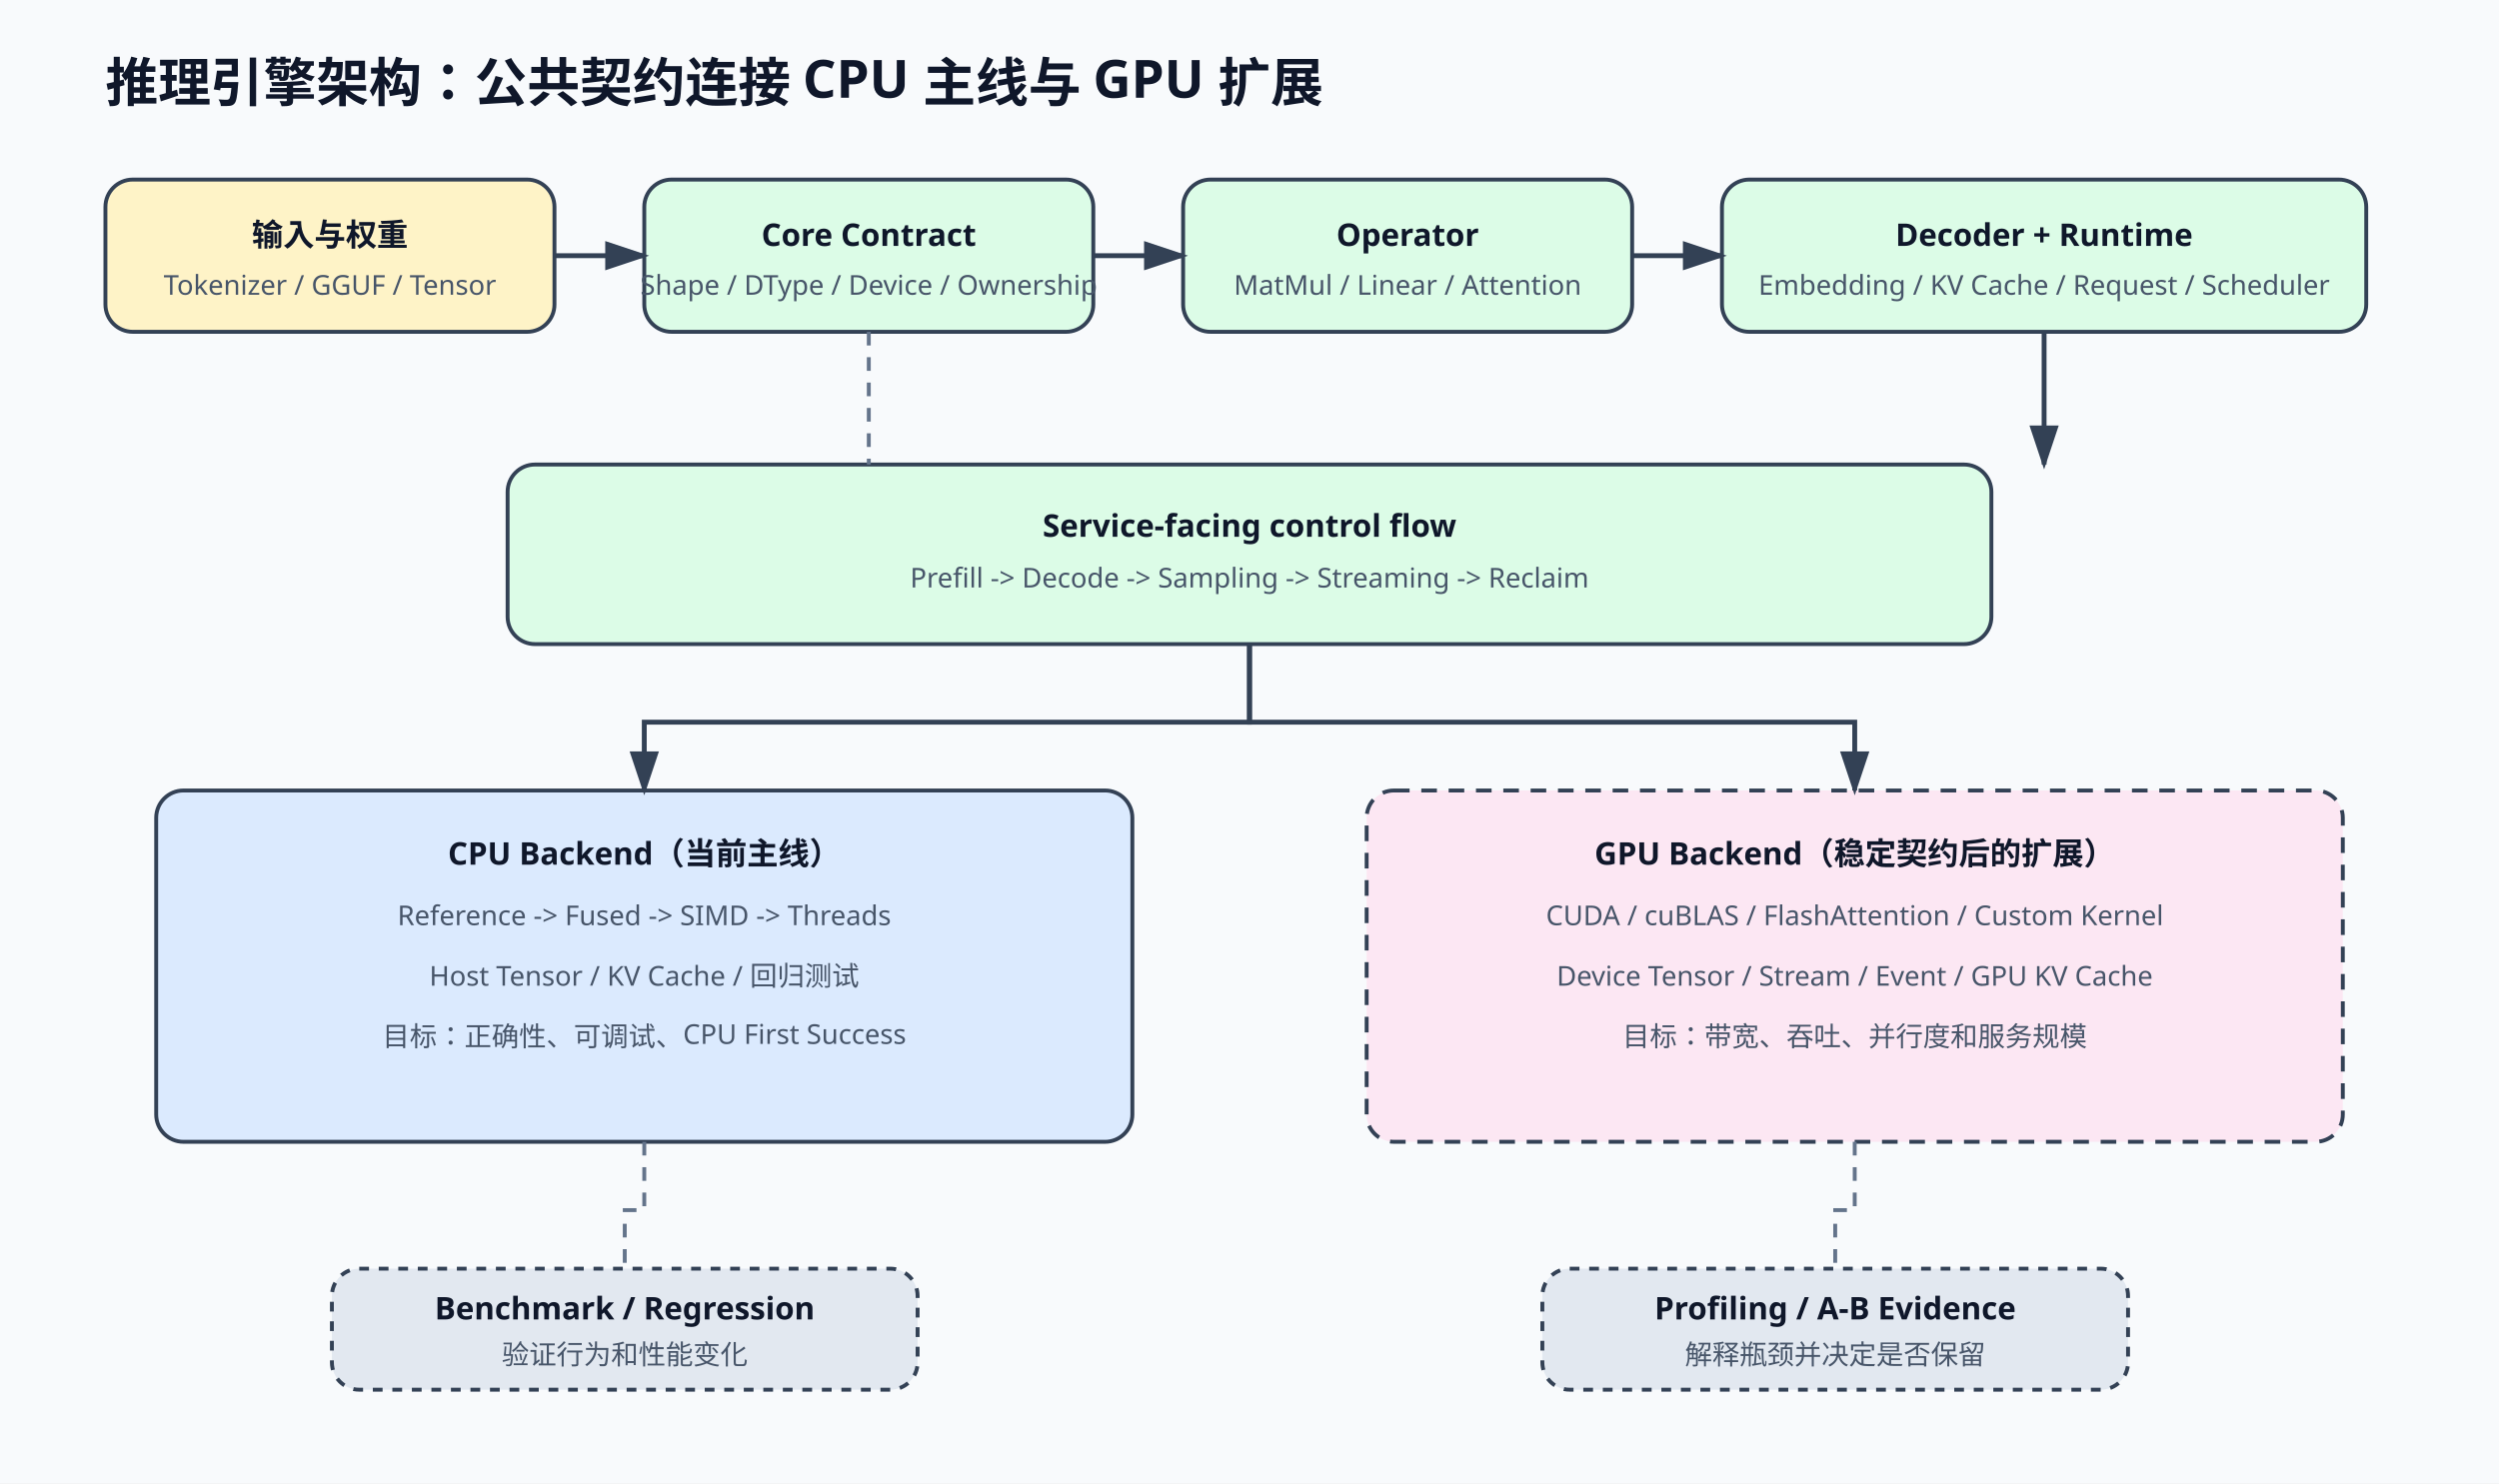
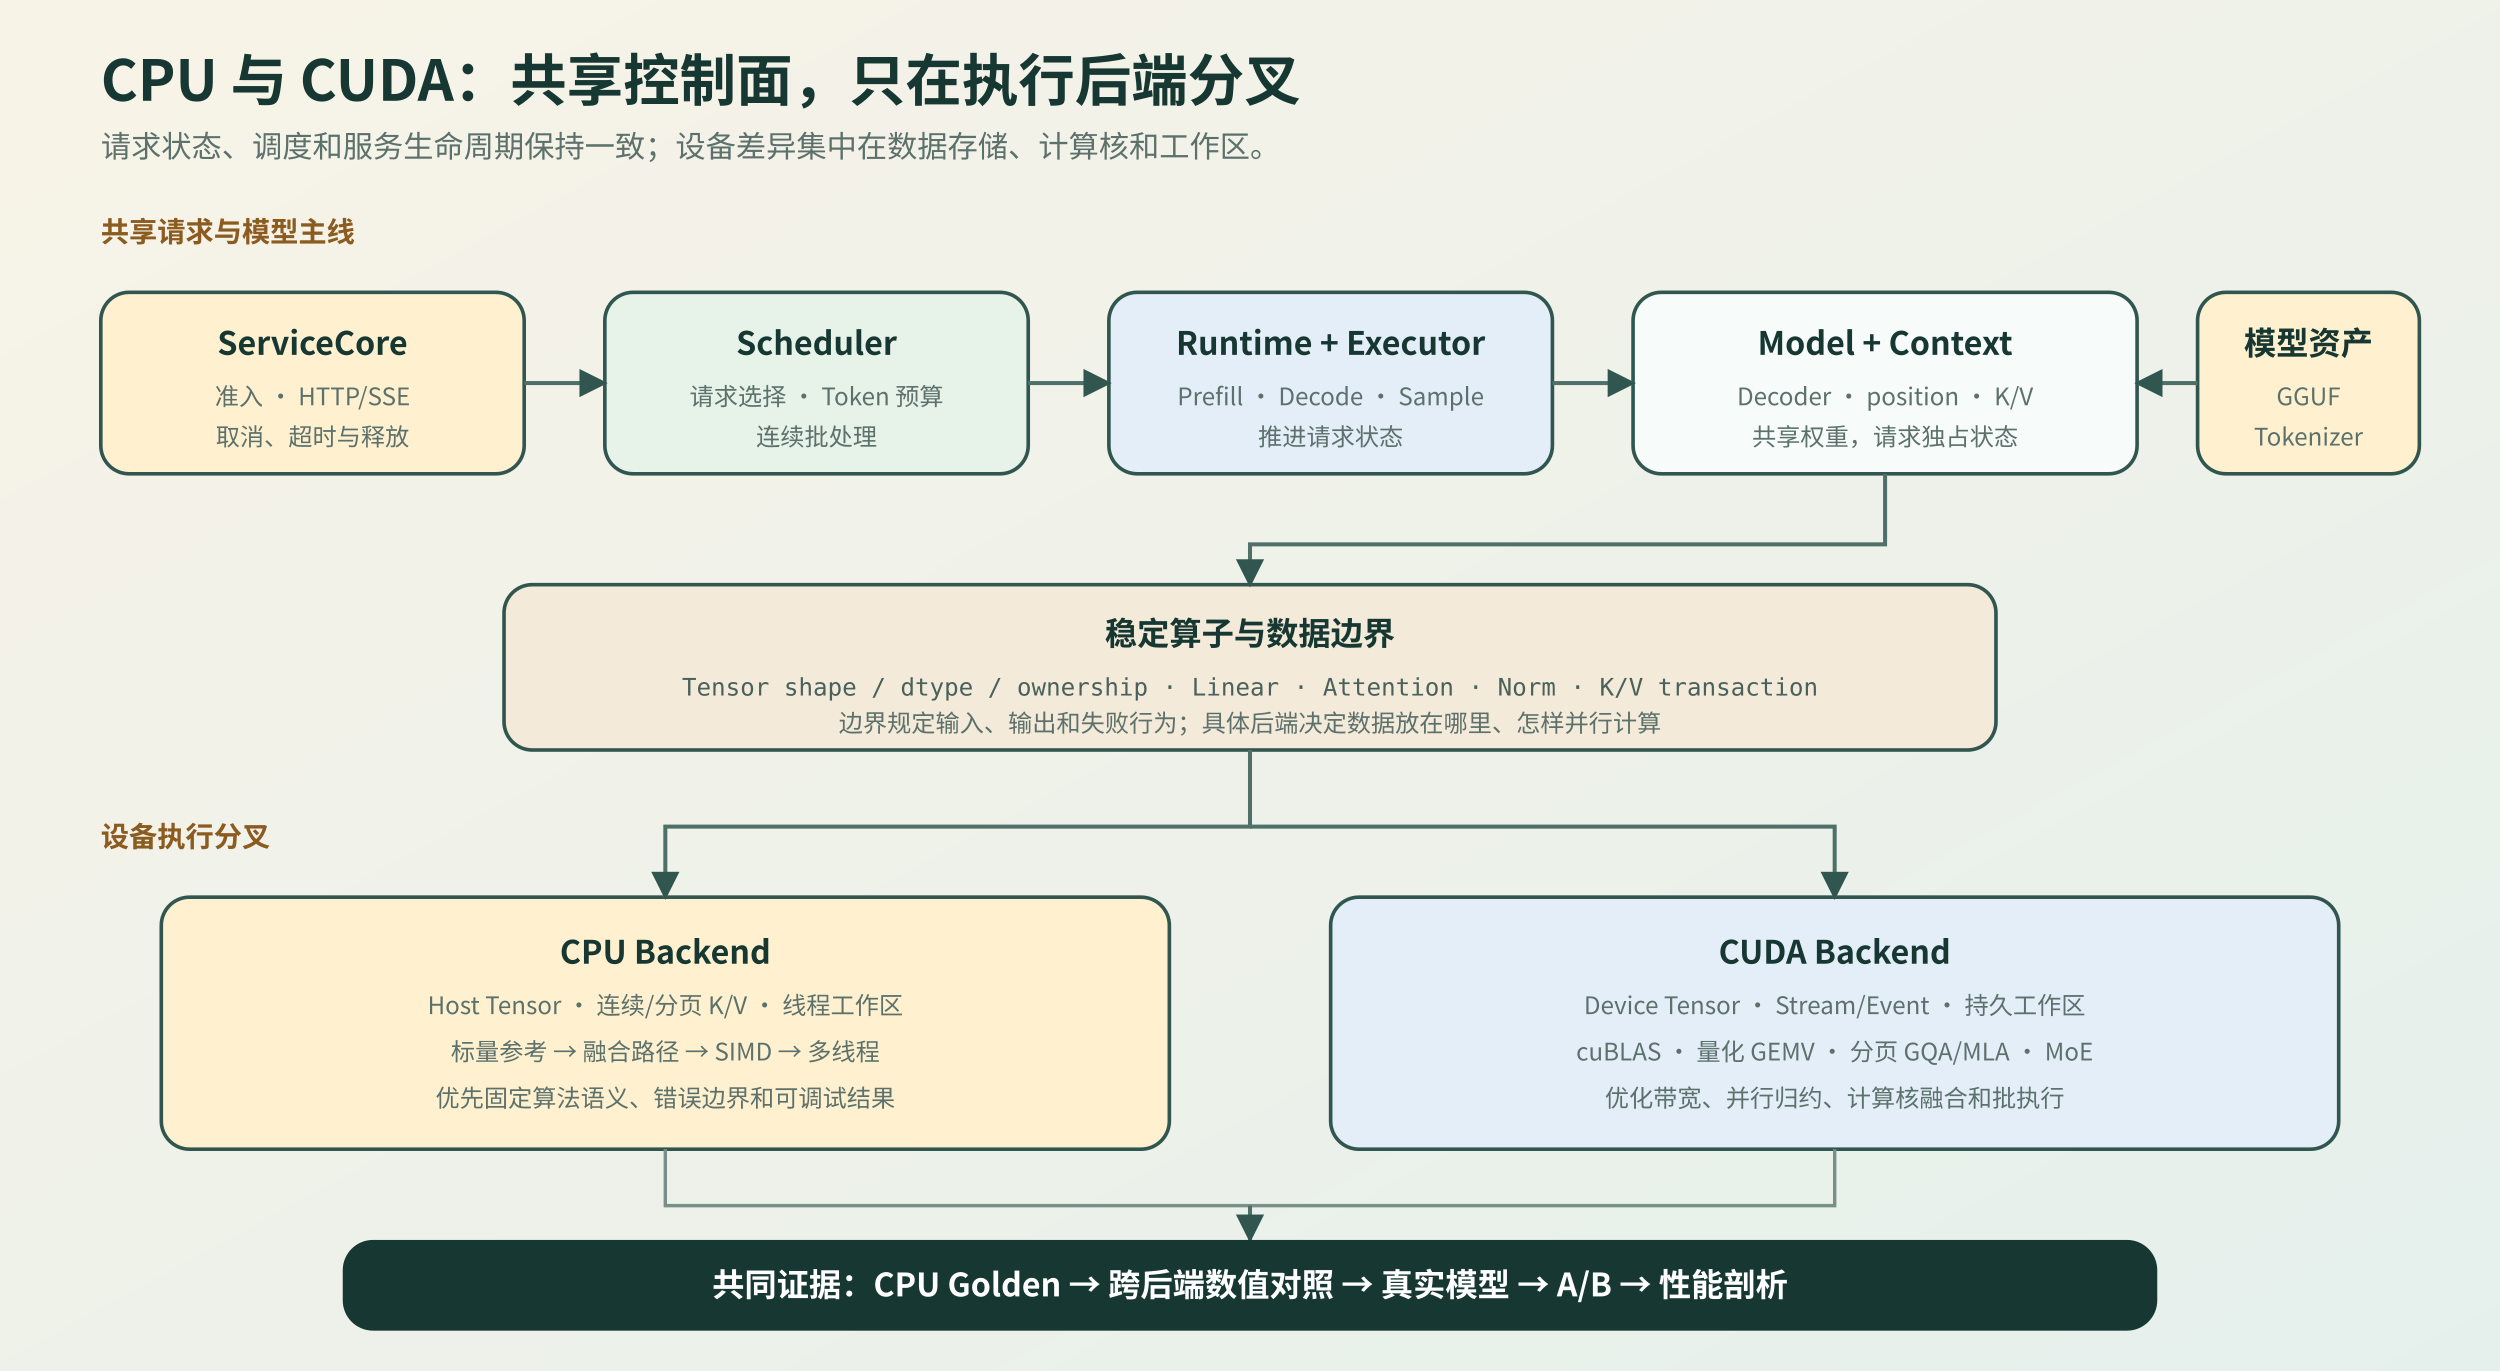
- <svg xmlns="http://www.w3.org/2000/svg" width="1280" height="760" viewBox="0 0 1280 760" role="img" aria-labelledby="title desc">
+ <svg xmlns="http://www.w3.org/2000/svg" width="1240" height="680" viewBox="0 0 1240 680" role="img" aria-labelledby="title desc">
  <defs>
-     <marker id="arrow" markerWidth="10" markerHeight="10" refX="8" refY="3" orient="auto">
-       <path d="M0,0 L0,6 L9,3 z" fill="#334155" />
+     <linearGradient id="bg" x1="0" y1="0" x2="1" y2="1">
+       <stop offset="0" stop-color="#f8f3e7" />
+       <stop offset="1" stop-color="#e5f0ec" />
+     </linearGradient>
+     <marker id="arrow" viewBox="0 0 10 10" refX="9" refY="5" markerWidth="7" markerHeight="7" orient="auto">
+       <path d="M0 0L10 5L0 10Z" fill="#315650" />
    </marker>
-     <style>
-       .title { font: 700 27px sans-serif; fill: #0f172a; }
-       .label { font: 700 16px sans-serif; fill: #0f172a; }
-       .small { font: 14px sans-serif; fill: #475569; }
-       .box { stroke: #334155; stroke-width: 2; rx: 14; }
-       .input { fill: #fef3c7; }
-       .shared { fill: #dcfce7; }
-       .cpu { fill: #dbeafe; }
-       .gpu { fill: #fce7f3; stroke-dasharray: 8 6; }
-       .observe { fill: #e2e8f0; stroke-dasharray: 5 5; }
-       .line { stroke: #334155; stroke-width: 2.5; fill: none; marker-end: url(#arrow); }
-       .dash { stroke: #64748b; stroke-width: 2; stroke-dasharray: 7 6; fill: none; }
-     </style>
+     <style>.title{font:700 28px 'Noto Sans CJK SC',sans-serif;fill:#173832}.sub{font:500 15px 'Noto Sans CJK SC',sans-serif;fill:#5c716c}.section{font:700 14px 'Noto Sans CJK SC',sans-serif;fill:#8b5b20}.head{font:700 16px 'Noto Sans CJK SC',sans-serif;fill:#173832}.small{font:500 12px 'Noto Sans CJK SC',sans-serif;fill:#5c716c}.code{font:500 12px 'JetBrains Mono',monospace;fill:#49615c}.inverse{fill:#fff}.inverseSub{fill:#d7e5e1}.box{stroke:#315650;stroke-width:1.8;rx:14}.line{stroke:#4f7069;stroke-width:2;fill:none;marker-end:url(#arrow)}.soft{stroke:#78908a;stroke-width:1.7;fill:none}</style>
  </defs>
-   <rect width="1280" height="760" fill="#f8fafc" />
-   <text x="54" y="52" class="title">推理引擎架构：公共契约连接 CPU 主线与 GPU 扩展</text>
-   <rect x="54" y="92" width="230" height="78" class="box input" />
-   <text x="169" y="126" text-anchor="middle" class="label">输入与权重</text>
-   <text x="169" y="151" text-anchor="middle" class="small">Tokenizer / GGUF / Tensor</text>
-   <rect x="330" y="92" width="230" height="78" class="box shared" />
-   <text x="445" y="126" text-anchor="middle" class="label">Core Contract</text>
-   <text x="445" y="151" text-anchor="middle" class="small">Shape / DType / Device / Ownership</text>
-   <path d="M284 131 H330" class="line" />
-   <rect x="606" y="92" width="230" height="78" class="box shared" />
-   <text x="721" y="126" text-anchor="middle" class="label">Operator</text>
-   <text x="721" y="151" text-anchor="middle" class="small">MatMul / Linear / Attention</text>
-   <path d="M560 131 H606" class="line" />
-   <rect x="882" y="92" width="330" height="78" class="box shared" />
-   <text x="1047" y="126" text-anchor="middle" class="label">Decoder + Runtime</text>
-   <text x="1047" y="151" text-anchor="middle" class="small">Embedding / KV Cache / Request / Scheduler</text>
-   <path d="M836 131 H882" class="line" />
-   <rect x="260" y="238" width="760" height="92" class="box shared" />
-   <text x="640" y="275" text-anchor="middle" class="label">Service-facing control flow</text>
-   <text x="640" y="301" text-anchor="middle" class="small">Prefill -&gt; Decode -&gt; Sampling -&gt; Streaming -&gt; Reclaim</text>
-   <path d="M1047 170 V238" class="line" />
-   <path d="M445 170 V238" class="dash" />
-   <rect x="80" y="405" width="500" height="180" class="box cpu" />
-   <text x="330" y="443" text-anchor="middle" class="label">CPU Backend（当前主线）</text>
-   <text x="330" y="474" text-anchor="middle" class="small">Reference -&gt; Fused -&gt; SIMD -&gt; Threads</text>
-   <text x="330" y="505" text-anchor="middle" class="small">Host Tensor / KV Cache / 回归测试</text>
-   <text x="330" y="536" text-anchor="middle" class="small">目标：正确性、可调试、CPU First Success</text>
-   <path d="M640 330 V370 H330 V405" class="line" />
-   <rect x="700" y="405" width="500" height="180" class="box gpu" />
-   <text x="950" y="443" text-anchor="middle" class="label">GPU Backend（稳定契约后的扩展）</text>
-   <text x="950" y="474" text-anchor="middle" class="small">CUDA / cuBLAS / FlashAttention / Custom Kernel</text>
-   <text x="950" y="505" text-anchor="middle" class="small">Device Tensor / Stream / Event / GPU KV Cache</text>
-   <text x="950" y="536" text-anchor="middle" class="small">目标：带宽、吞吐、并行度和服务规模</text>
-   <path d="M640 330 V370 H950 V405" class="line" />
-   <rect x="170" y="650" width="300" height="62" class="box observe" />
-   <text x="320" y="676" text-anchor="middle" class="label">Benchmark / Regression</text>
-   <text x="320" y="699" text-anchor="middle" class="small">验证行为和性能变化</text>
-   <rect x="790" y="650" width="300" height="62" class="box observe" />
-   <text x="940" y="676" text-anchor="middle" class="label">Profiling / A-B Evidence</text>
-   <text x="940" y="699" text-anchor="middle" class="small">解释瓶颈并决定是否保留</text>
-   <path d="M330 585 V620 H320 V650" class="dash" />
-   <path d="M950 585 V620 H940 V650" class="dash" />
+   <rect width="1240" height="680" fill="url(#bg)" />
+   <text x="50" y="50" class="title">CPU 与 CUDA：共享控制面，只在执行后端分叉</text>
+   <text x="50" y="78" class="sub">请求状态、调度和服务生命周期保持一致；设备差异集中在数据存储、计算核和工作区。</text>
+   <text x="50" y="120" class="section">共享请求与模型主线</text>
+   <rect x="50" y="145" width="210" height="90" class="box" fill="#fff1cf" />
+   <text x="155" y="176" text-anchor="middle" class="head">ServiceCore</text>
+   <text x="155" y="201" text-anchor="middle" class="small">准入 · HTTP/SSE</text>
+   <text x="155" y="221" text-anchor="middle" class="small">取消、超时与释放</text>
+   <rect x="300" y="145" width="210" height="90" class="box" fill="#e7f2e9" />
+   <text x="405" y="176" text-anchor="middle" class="head">Scheduler</text>
+   <text x="405" y="201" text-anchor="middle" class="small">请求选择 · Token 预算</text>
+   <text x="405" y="221" text-anchor="middle" class="small">连续批处理</text>
+   <rect x="550" y="145" width="220" height="90" class="box" fill="#e4eef9" />
+   <text x="660" y="176" text-anchor="middle" class="head">Runtime + Executor</text>
+   <text x="660" y="201" text-anchor="middle" class="small">Prefill · Decode · Sample</text>
+   <text x="660" y="221" text-anchor="middle" class="small">推进请求状态</text>
+   <rect x="810" y="145" width="250" height="90" class="box" fill="#f7fbf9" />
+   <text x="935" y="176" text-anchor="middle" class="head">Model + Context</text>
+   <text x="935" y="201" text-anchor="middle" class="small">Decoder · position · K/V</text>
+   <text x="935" y="221" text-anchor="middle" class="small">共享权重，请求独占状态</text>
+   <rect x="1090" y="145" width="110" height="90" class="box" fill="#fff1cf" />
+   <text x="1145" y="176" text-anchor="middle" class="head">模型资产</text>
+   <text x="1145" y="201" text-anchor="middle" class="small">GGUF</text>
+   <text x="1145" y="221" text-anchor="middle" class="small">Tokenizer</text>
+   <path d="M260 190H300" class="line" />
+   <path d="M510 190H550" class="line" />
+   <path d="M770 190H810" class="line" />
+   <path d="M1090 190H1060" class="line" />
+   <rect x="250" y="290" width="740" height="82" class="box" fill="#f4ead9" />
+   <text x="620" y="320" text-anchor="middle" class="head">稳定算子与数据边界</text>
+   <text x="620" y="345" text-anchor="middle" class="code">Tensor shape / dtype / ownership · Linear · Attention · Norm · K/V transaction</text>
+   <text x="620" y="363" text-anchor="middle" class="small">边界规定输入、输出和失败行为；具体后端决定数据放在哪里、怎样并行计算</text>
+   <path d="M935 235V270H620V290" class="line" />
+   <text x="50" y="420" class="section">设备执行分叉</text>
+   <rect x="80" y="445" width="500" height="125" class="box" fill="#fff1cf" />
+   <text x="330" y="478" text-anchor="middle" class="head">CPU Backend</text>
+   <text x="330" y="503" text-anchor="middle" class="small">Host Tensor · 连续/分页 K/V · 线程工作区</text>
+   <text x="330" y="526" text-anchor="middle" class="small">标量参考 → 融合路径 → SIMD → 多线程</text>
+   <text x="330" y="549" text-anchor="middle" class="small">优先固定算法语义、错误边界和可调试结果</text>
+   <rect x="660" y="445" width="500" height="125" class="box" fill="#e4eef9" />
+   <text x="910" y="478" text-anchor="middle" class="head">CUDA Backend</text>
+   <text x="910" y="503" text-anchor="middle" class="small">Device Tensor · Stream/Event · 持久工作区</text>
+   <text x="910" y="526" text-anchor="middle" class="small">cuBLAS · 量化 GEMV · 分页 GQA/MLA · MoE</text>
+   <text x="910" y="549" text-anchor="middle" class="small">优化带宽、并行归约、计算核融合和批执行</text>
+   <path d="M620 372V410H330V445" class="line" />
+   <path d="M620 410H910V445" class="line" />
+   <path d="M330 570V598H620M910 570V598H620" class="soft" />
+   <path d="M620 598V615" class="line" />
+   <rect x="170" y="615" width="900" height="45" rx="15" fill="#173832" />
+   <text x="620" y="643" text-anchor="middle" class="head inverse">共同证据：CPU Golden → 跨后端数值对照 → 真实模型 → A/B → 性能剖析</text>
</svg>
